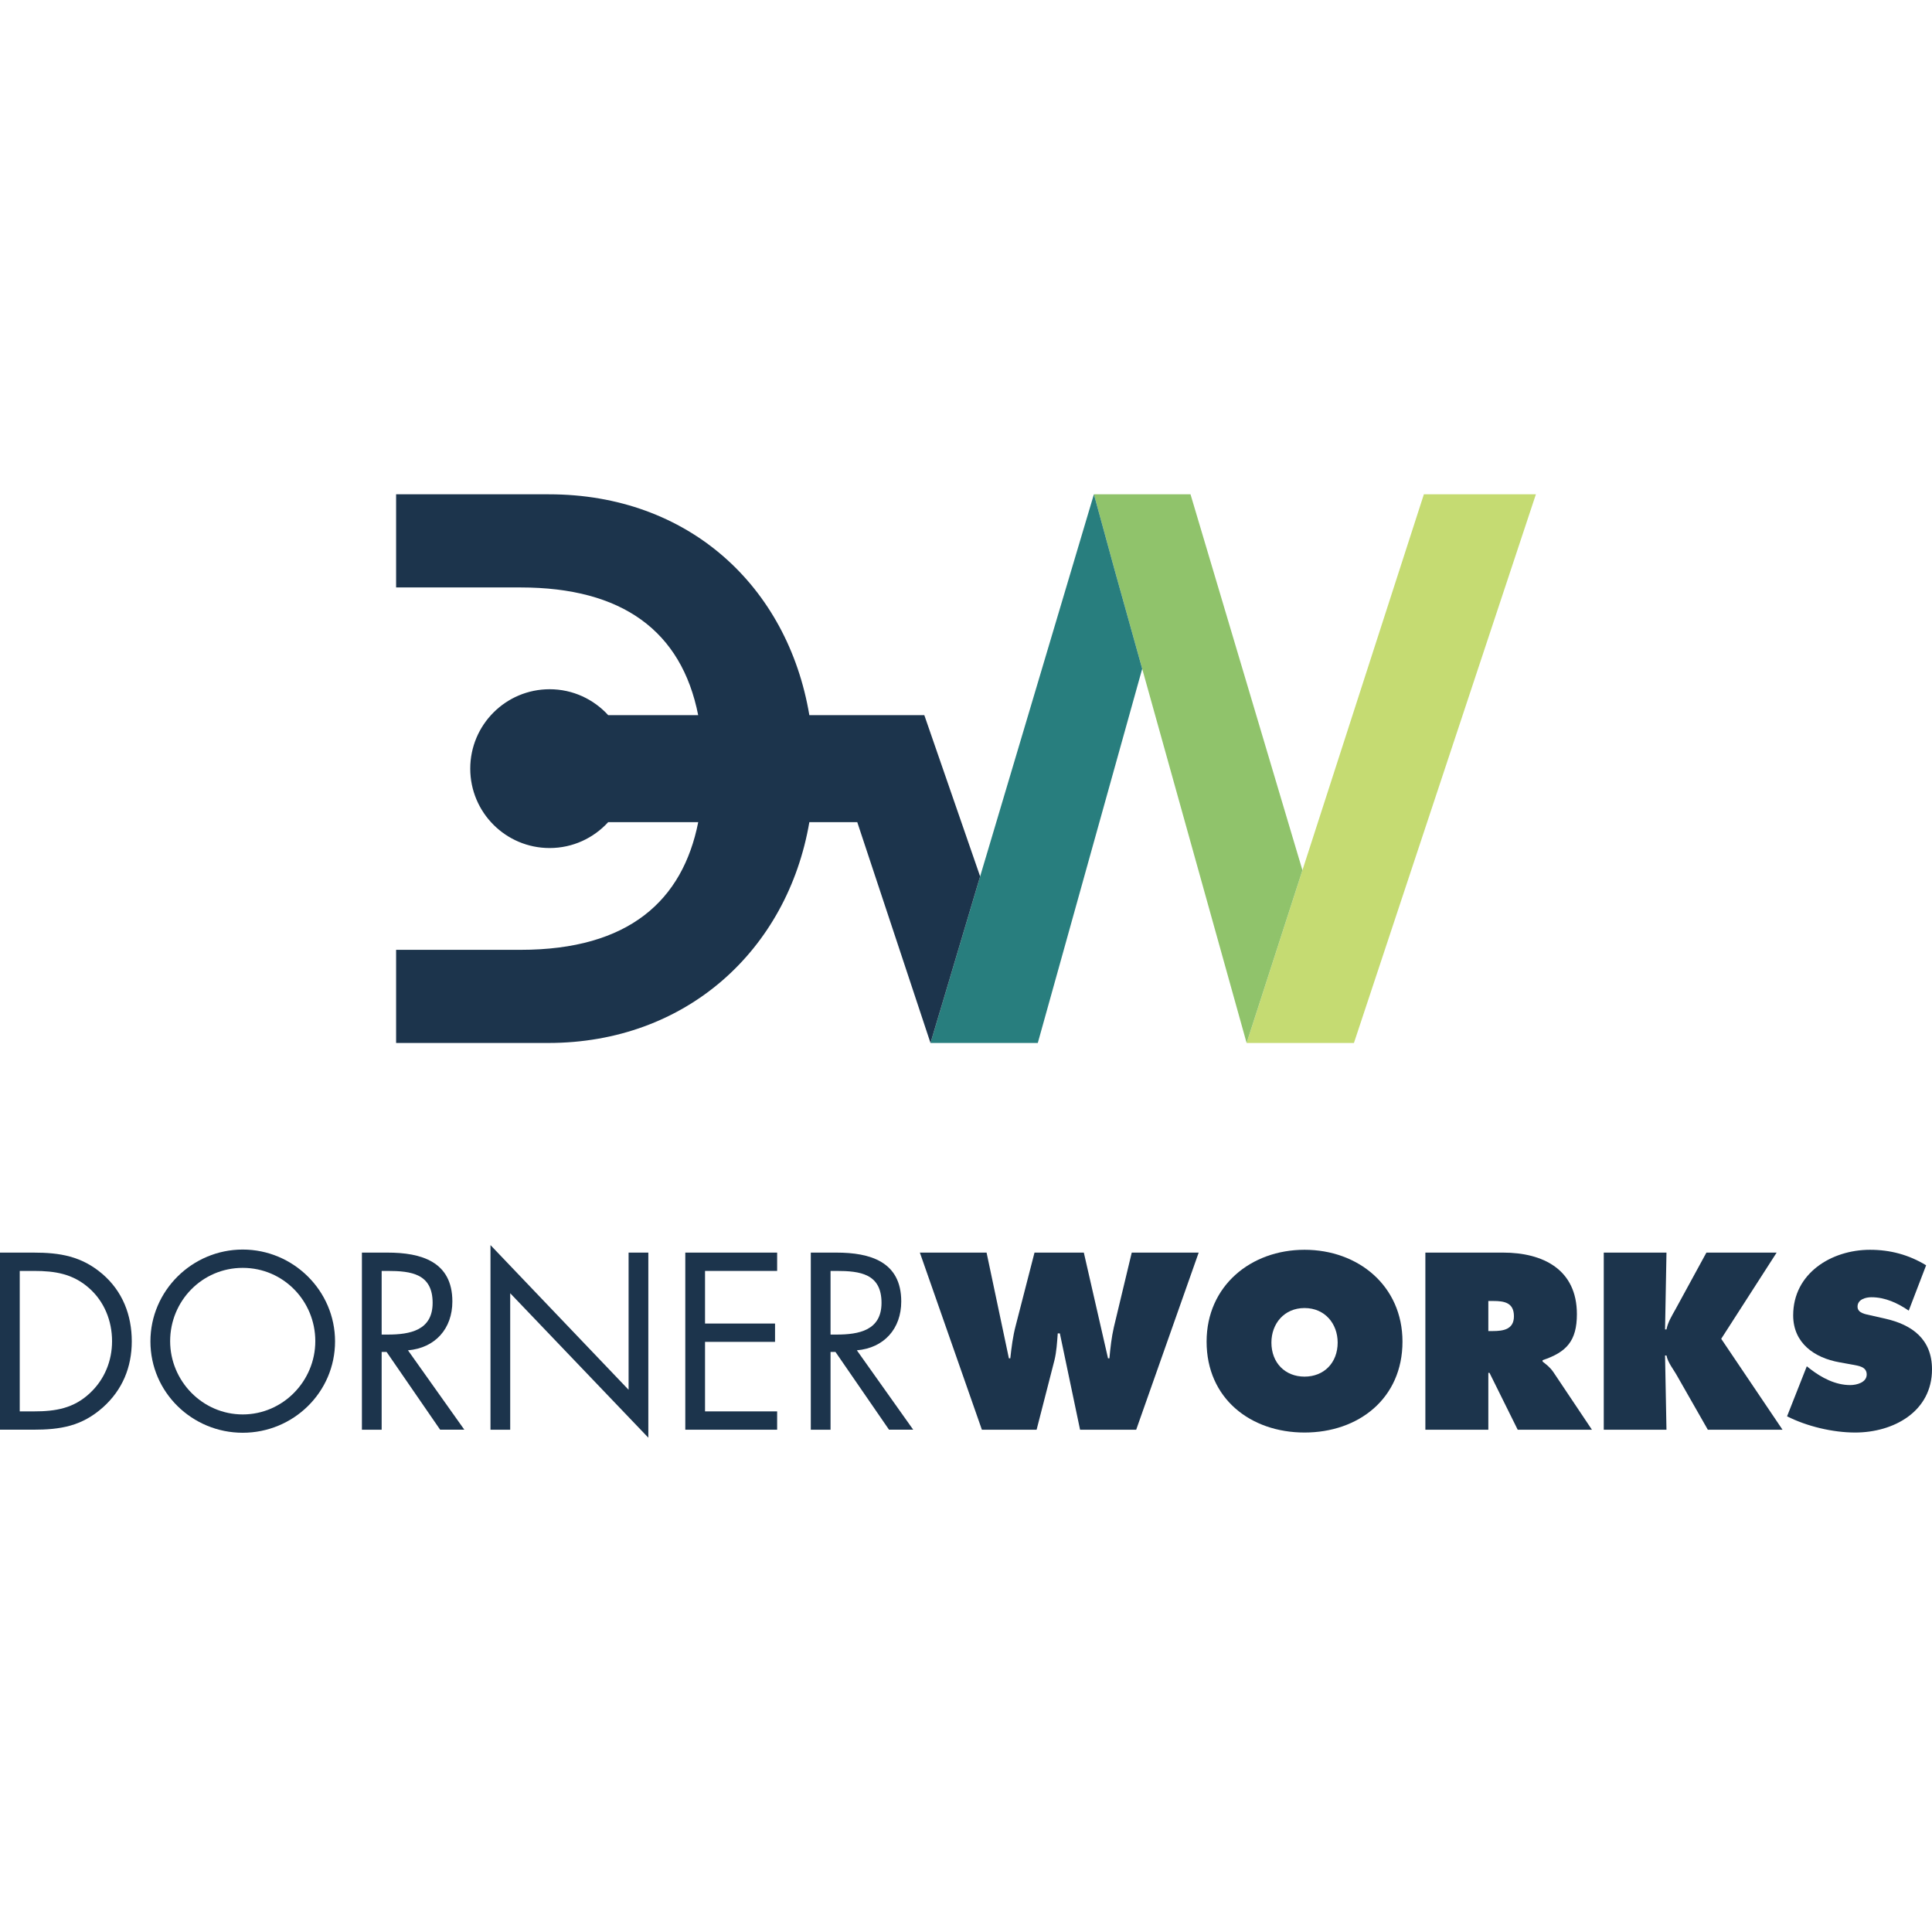
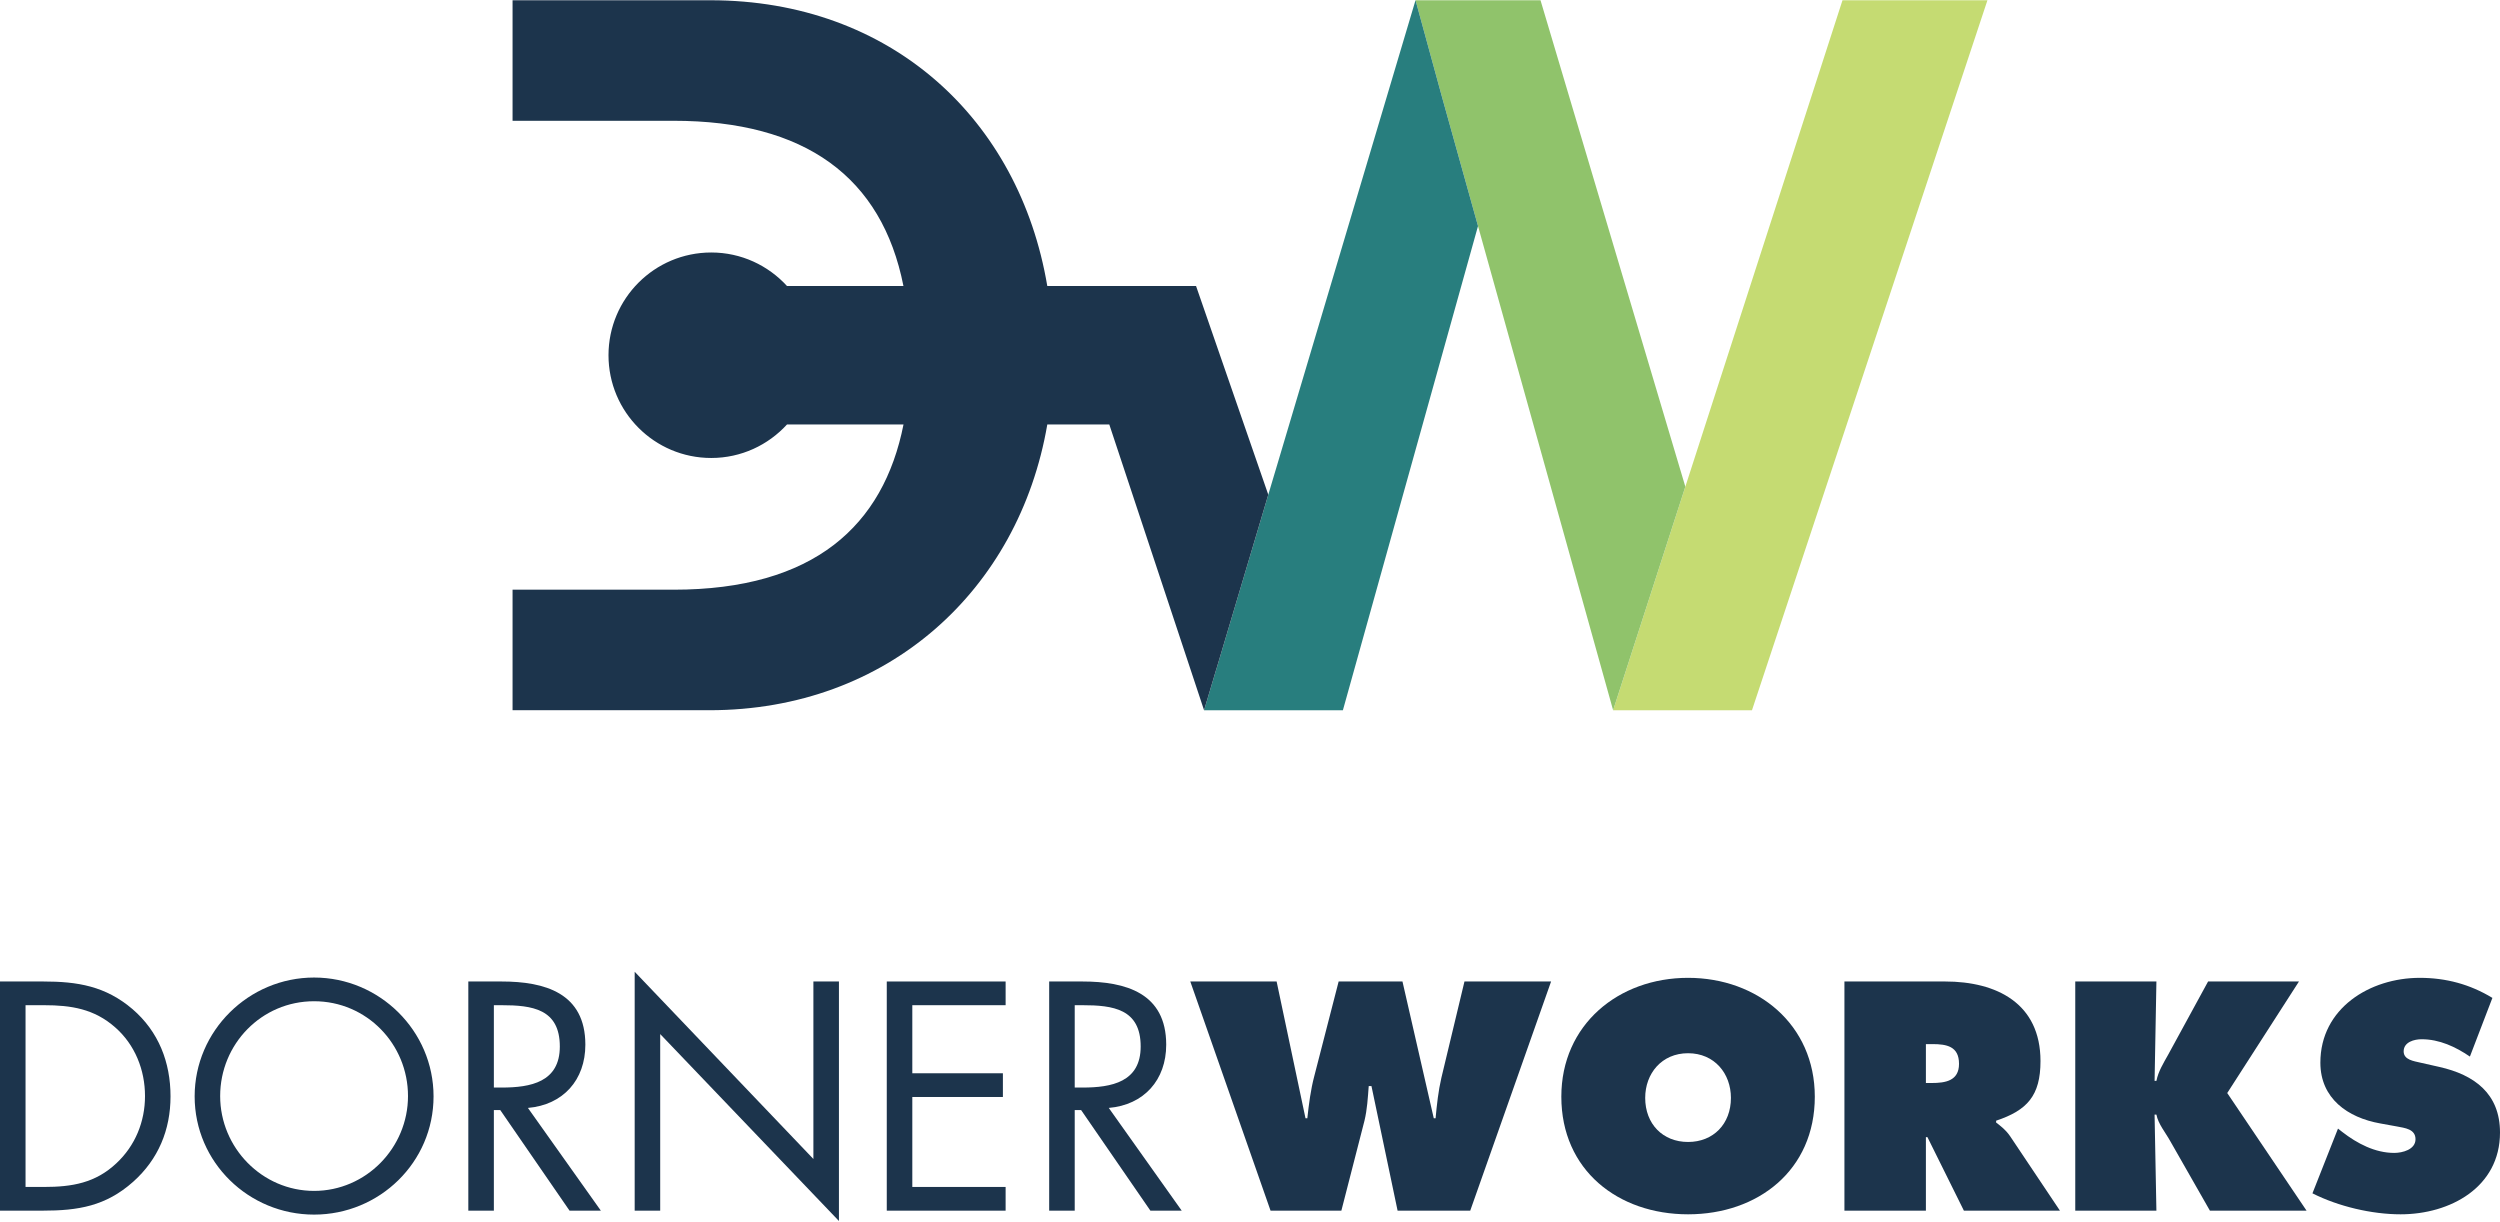
- <svg xmlns="http://www.w3.org/2000/svg" version="1.1" id="Layer_1" x="0px" y="0px" viewBox="0 0 4000 4000" style="enable-background:new 0 0 4000 4000;" xml:space="preserve">
+ <svg xmlns="http://www.w3.org/2000/svg" version="1.1" id="Layer_1" x="0px" y="0px" viewBox="0 1023 4000 1954" style="enable-background:new 0 0 4000 4000;" xml:space="preserve">
  <style type="text/css">
	.st0{fill:#1C344C;}
	.st1{fill:#C5DB72;}
	.st2{fill:#90C36B;}
	.st3{fill:#287E7E;}
</style>
  <g>
    <path class="st0" d="M0,2593.38h69.06c54.96,0,99.71,7.29,142.99,44.25c41.82,35.99,60.78,85.1,60.78,139.58   c0,53.48-19.44,100.66-59.79,136.65c-43.8,38.91-87.55,46.19-144.93,46.19H0V2593.38z M70.52,2922.12   c44.75,0,82.21-6.32,115.75-37.93c30.17-28.19,45.74-66.62,45.74-107.47c0-41.82-16.08-82.19-47.68-109.9   c-33.54-29.66-70.52-35.5-113.8-35.5H40.87v290.81H70.52z" />
    <path class="st0" d="M693.68,2777.21c0,105.53-86.56,189.16-191.14,189.16c-104.54,0-191.1-83.63-191.1-189.16   c0-105.05,86.56-190.15,191.1-190.15C607.12,2587.06,693.68,2672.16,693.68,2777.21z M352.26,2776.72   c0,82.68,67.12,151.72,150.27,151.72s150.27-69.04,150.27-151.72c0-83.16-66.13-151.74-150.27-151.74   C418.43,2624.98,352.26,2693.56,352.26,2776.72z" />
    <path class="st0" d="M790.18,2960.06h-40.87v-366.68h53.02c69.53,0,134.24,18.47,134.24,101.15c0,56.41-35.52,96.28-91.91,101.15   l116.7,164.37h-50.09L800.4,2799.09h-10.22V2960.06z M790.18,2763.09h12.63c46.21,0,92.9-8.75,92.9-65.65   c0-60.29-44.27-66.13-93.37-66.13h-12.16V2763.09z" />
    <path class="st0" d="M1015.49,2577.82l285.94,299.56v-284h40.87v383.21l-285.98-299.08v282.55h-40.83V2577.82z" />
    <path class="st0" d="M1418.84,2593.38h190.15v37.93H1459.7v108.93h144.93v37.94H1459.7v143.94h149.28v37.94h-190.15V2593.38z" />
    <path class="st0" d="M1719.55,2960.06h-40.87v-366.68h53.02c69.53,0,134.24,18.47,134.24,101.15c0,56.41-35.52,96.28-91.91,101.15   l116.7,164.37h-50.09l-110.87-160.97h-10.22V2960.06z M1719.55,2763.09h12.63c46.21,0,92.9-8.75,92.9-65.65   c0-60.29-44.27-66.13-93.37-66.13h-12.16V2763.09z" />
    <path class="st0" d="M2042.59,2593.38l46.21,218.84h2.93c2.42-22.37,5.35-45.72,11.17-67.59l38.93-151.24h102.12l50.09,218.84h2.89   c1.98-21.4,4.4-43.78,9.27-64.68l36.95-154.16h138.59l-129.37,366.68h-116.22l-41.82-199.4h-4.36   c-1.47,18.97-2.46,37.46-6.81,55.44l-36.98,143.96h-113.29l-128.42-366.68H2042.59z" />
    <path class="st0" d="M2903.69,2777.69c0,117.69-90.92,188.21-202.78,188.21s-202.78-70.52-202.78-188.21   c0-115.25,91.43-190.15,202.78-190.15C2812.3,2587.54,2903.69,2662.44,2903.69,2777.69z M2632.32,2779.63   c0,41.84,28.23,70.52,68.58,70.52c40.35,0,68.58-28.69,68.58-70.52c0-38.91-26.25-71.47-68.58-71.47   C2658.61,2708.15,2632.32,2740.72,2632.32,2779.63z" />
    <path class="st0" d="M2951.09,2593.38h161.01c82.64,0,152.69,35,152.69,127.41c0,55.44-21.42,78.78-71,95.31v2.93   c6.81,5.35,15.05,11.19,22.37,21.88l79.75,119.15h-153.68l-58.37-117.69h-2.42v117.69h-130.36V2593.38z M3081.44,2755.81h9.23   c21.9,0,43.76-3.41,43.76-30.65c0-28.19-19.92-31.6-42.77-31.6h-10.22V2755.81z" />
    <path class="st0" d="M3320.42,2593.38h129.84l-2.93,159.03h2.93c2.93-15.09,11.21-28.21,18.49-41.34l64.19-117.69h145.4   l-114.76,178.47l126.91,188.21h-154.63l-63.24-110.87c-7.76-14.12-19.44-27.72-22.37-42.81h-2.93l2.93,153.68h-129.84V2593.38z" />
    <path class="st0" d="M3740.79,2828.75l6.81,5.35c23.84,18.49,52.51,33.56,83.16,33.56c13.15,0,34.05-5.35,34.05-21.88   s-17.5-18-29.66-20.43l-26.77-4.85c-52.03-9.25-95.79-39.9-95.79-97.27c0-87.06,79.28-135.68,159.03-135.68   c41.82,0,80.23,10.22,116.22,32.09l-35.99,93.87c-22.85-15.56-48.63-27.72-77.33-27.72c-11.64,0-28.67,4.38-28.67,19.44   c0,13.62,16.51,15.56,26.73,18l30.17,6.81c56.39,12.65,97.25,42.79,97.25,105.03c0,87.55-79.75,130.83-159.03,130.83   c-46.21,0-99.71-12.65-141.05-33.56L3740.79,2828.75z" />
    <g>
      <polygon class="st1" points="2947.99,1023.41 2580.99,2159.38 2803.17,2159.38 3179.9,1023.41   " />
      <polygon class="st2" points="2688.72,1775.41 2688.64,1775.22 2464.81,1023.41 2264.85,1023.41 2307.5,1179.32 2373.73,1416.65     2373.73,1416.65 2580.99,2159.38 2696.55,1801.7   " />
      <polygon class="st3" points="2307.5,1179.32 2264.85,1023.41 2264.81,1023.41 2040.98,1775.22 2040.9,1775.41 1945.77,2094.95     1945.61,2095.25 1926.51,2159.38 2148.63,2159.38 2355.89,1416.65 2355.89,1416.65 2364.81,1384.68   " />
      <path class="st0" d="M1913.68,1480.62L1913.68,1480.62h-238.02c-44.83-266.68-249.86-457.21-539.18-457.21H820.1v192.84h257.61    c210.67,0,333.34,90.12,367.8,264.36h-186.31c-30.06-32.87-73.16-53.62-121.21-53.62c-90.79,0-164.39,73.6-164.39,164.39    c0,90.79,73.6,164.39,164.39,164.39c48.05,0,91.15-20.74,121.21-53.61h186.42c-32.09,161.79-143.06,264.36-367.92,264.36H820.1    v192.84H1135c285.8,0,495.34-192.45,540.68-457.21h99.18l0,0l151.63,457.21h0.02l19.09-64.13l0.16-0.3l83.49-280.43    L1913.68,1480.62z" />
    </g>
  </g>
</svg>
